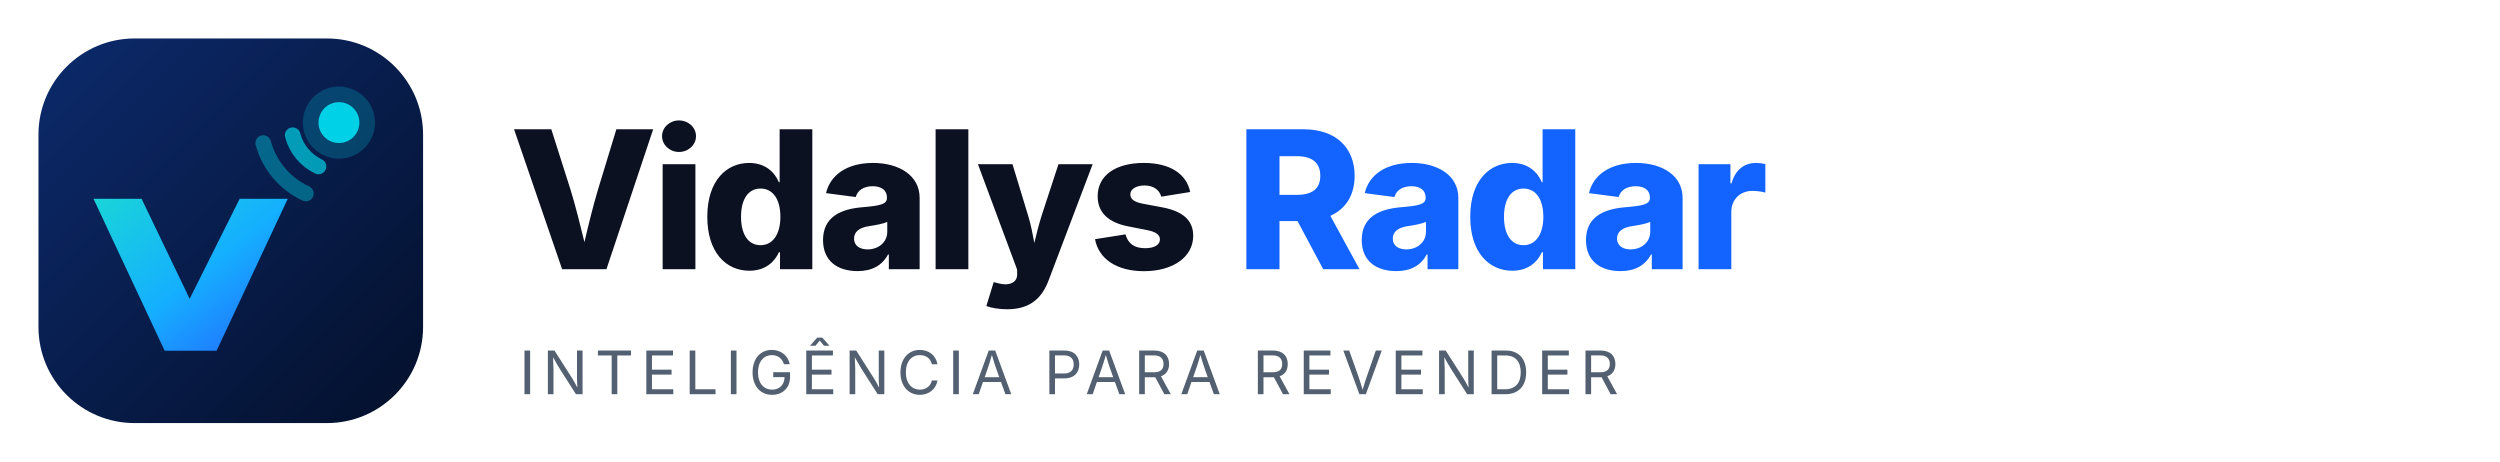
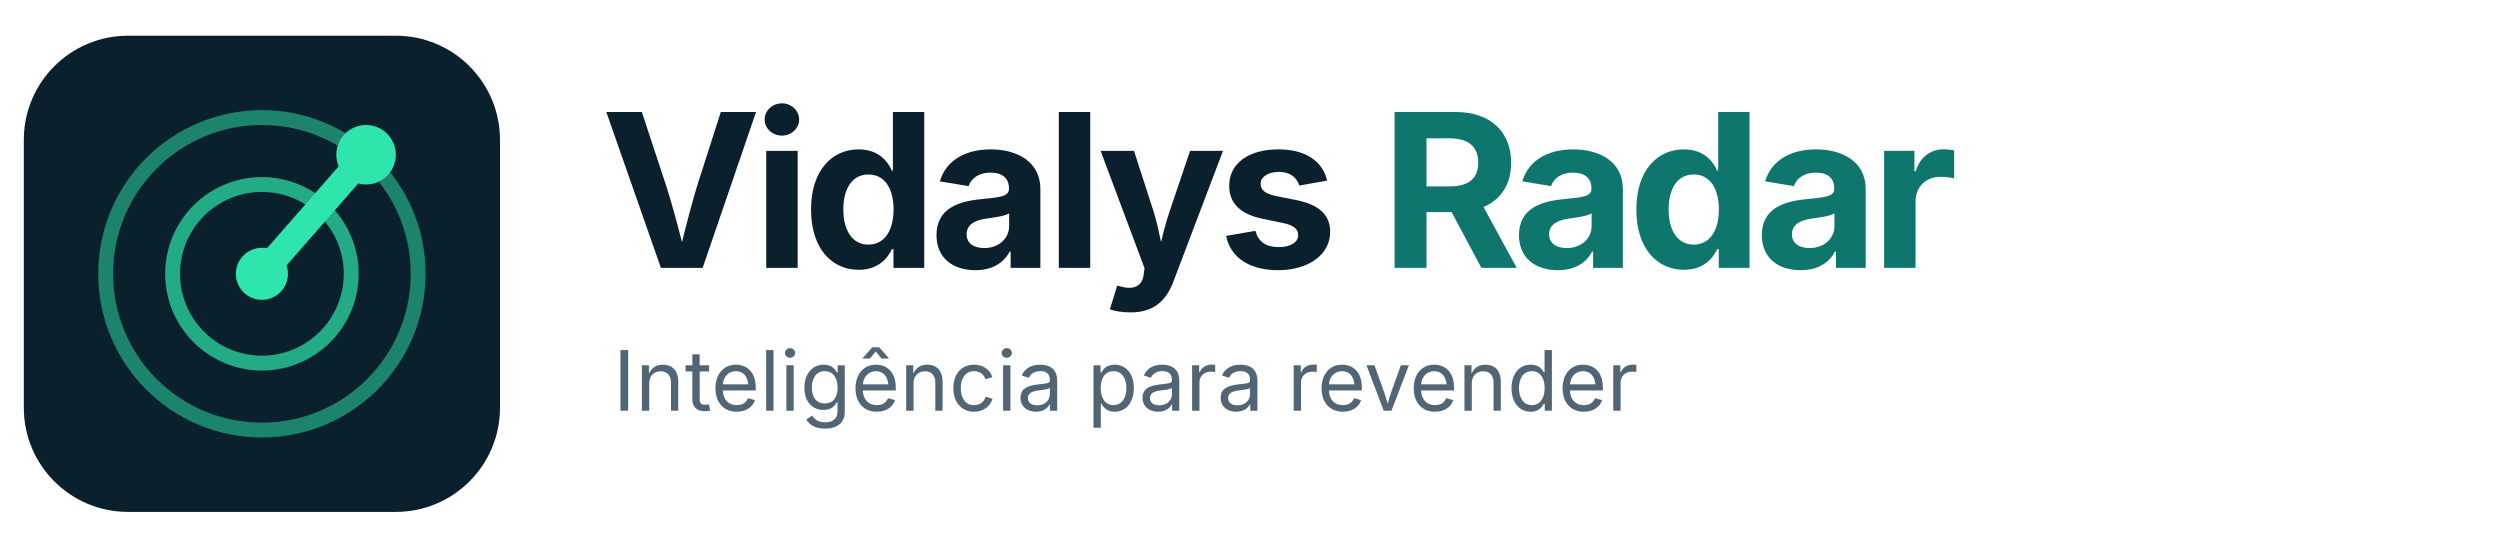
- <svg xmlns="http://www.w3.org/2000/svg" viewBox="0 0 520 96" role="img" aria-label="Vidalys Radar">
-   <defs>
-     <linearGradient id="vr-bg" x1="0" y1="0" x2="1" y2="1">
-       <stop stop-color="#0C2A6C" />
-       <stop offset="1" stop-color="#04102B" />
-     </linearGradient>
-     <linearGradient id="vr-v" x1="0" y1="0" x2="1" y2="1">
-       <stop stop-color="#19D5D8" />
-       <stop offset=".52" stop-color="#15AFFF" />
-       <stop offset="1" stop-color="#2563FF" />
-     </linearGradient>
-   </defs>
-   <g transform="translate(8 8) scale(1.25)">
-     <rect width="64" height="64" rx="16" fill="url(#vr-bg)" />
-     <path transform="translate(5 19) scale(.32)" d="M13 24L38 24 63 76 89 24 114 24 77 103 50 103Z" fill="url(#vr-v)" />
-     <g fill="none" stroke="#00D1E6" stroke-linecap="round" stroke-width="2.6">
-       <path d="M46.6 21.3A8 8 0 0 1 42.3 16.1" opacity=".7" />
-       <path d="M44.5 25.8A13 13 0 0 1 37.4 17.4" opacity=".4" />
+ <svg xmlns="http://www.w3.org/2000/svg" viewBox="0 0 420 92" role="img" aria-label="Vidalys Radar">
+   <g transform="translate(4 6) scale(1.25)">
+     <rect width="64" height="64" rx="14" fill="#0B202D" />
+     <g fill="none" stroke="#2EE5AD">
+       <circle cx="32" cy="32" r="21" stroke-width="2" opacity=".5" />
+       <circle cx="32" cy="32" r="12" stroke-width="2" opacity=".7" />
+       <path d="M32 32 46 16" stroke-width="3.5" stroke-linecap="round" />
    </g>
-     <circle cx="50" cy="14" r="6" fill="#00D1E6" opacity=".22" />
-     <circle cx="50" cy="14" r="3.4" fill="#00D1E6" />
+     <circle cx="32" cy="32" r="3.5" fill="#2EE5AD" />
+     <circle cx="46" cy="16" r="4" fill="#2EE5AD" />
  </g>
-   <text x="106" y="56" font-size="40" font-weight="780" fill="#0B1120" font-family="Manrope,Inter,Arial,sans-serif" letter-spacing="-1.2">Vidalys <tspan fill="#1263FF">Radar</tspan>
+   <text x="101" y="45" font-family="Manrope,Inter,Arial,sans-serif" font-size="36" font-weight="700" letter-spacing="-1.4" fill="#0B202D">Vidalys <tspan fill="#0F766E">Radar</tspan>
  </text>
-   <text x="108" y="82" font-size="12.5" letter-spacing="1.5" fill="#526071" font-family="Inter,Manrope,Arial,sans-serif">INTELIGÊNCIA PARA REVENDER</text>
+   <text x="103" y="69" font-family="Inter,Arial,sans-serif" font-size="14" fill="#526575">Inteligência para revender</text>
</svg>
